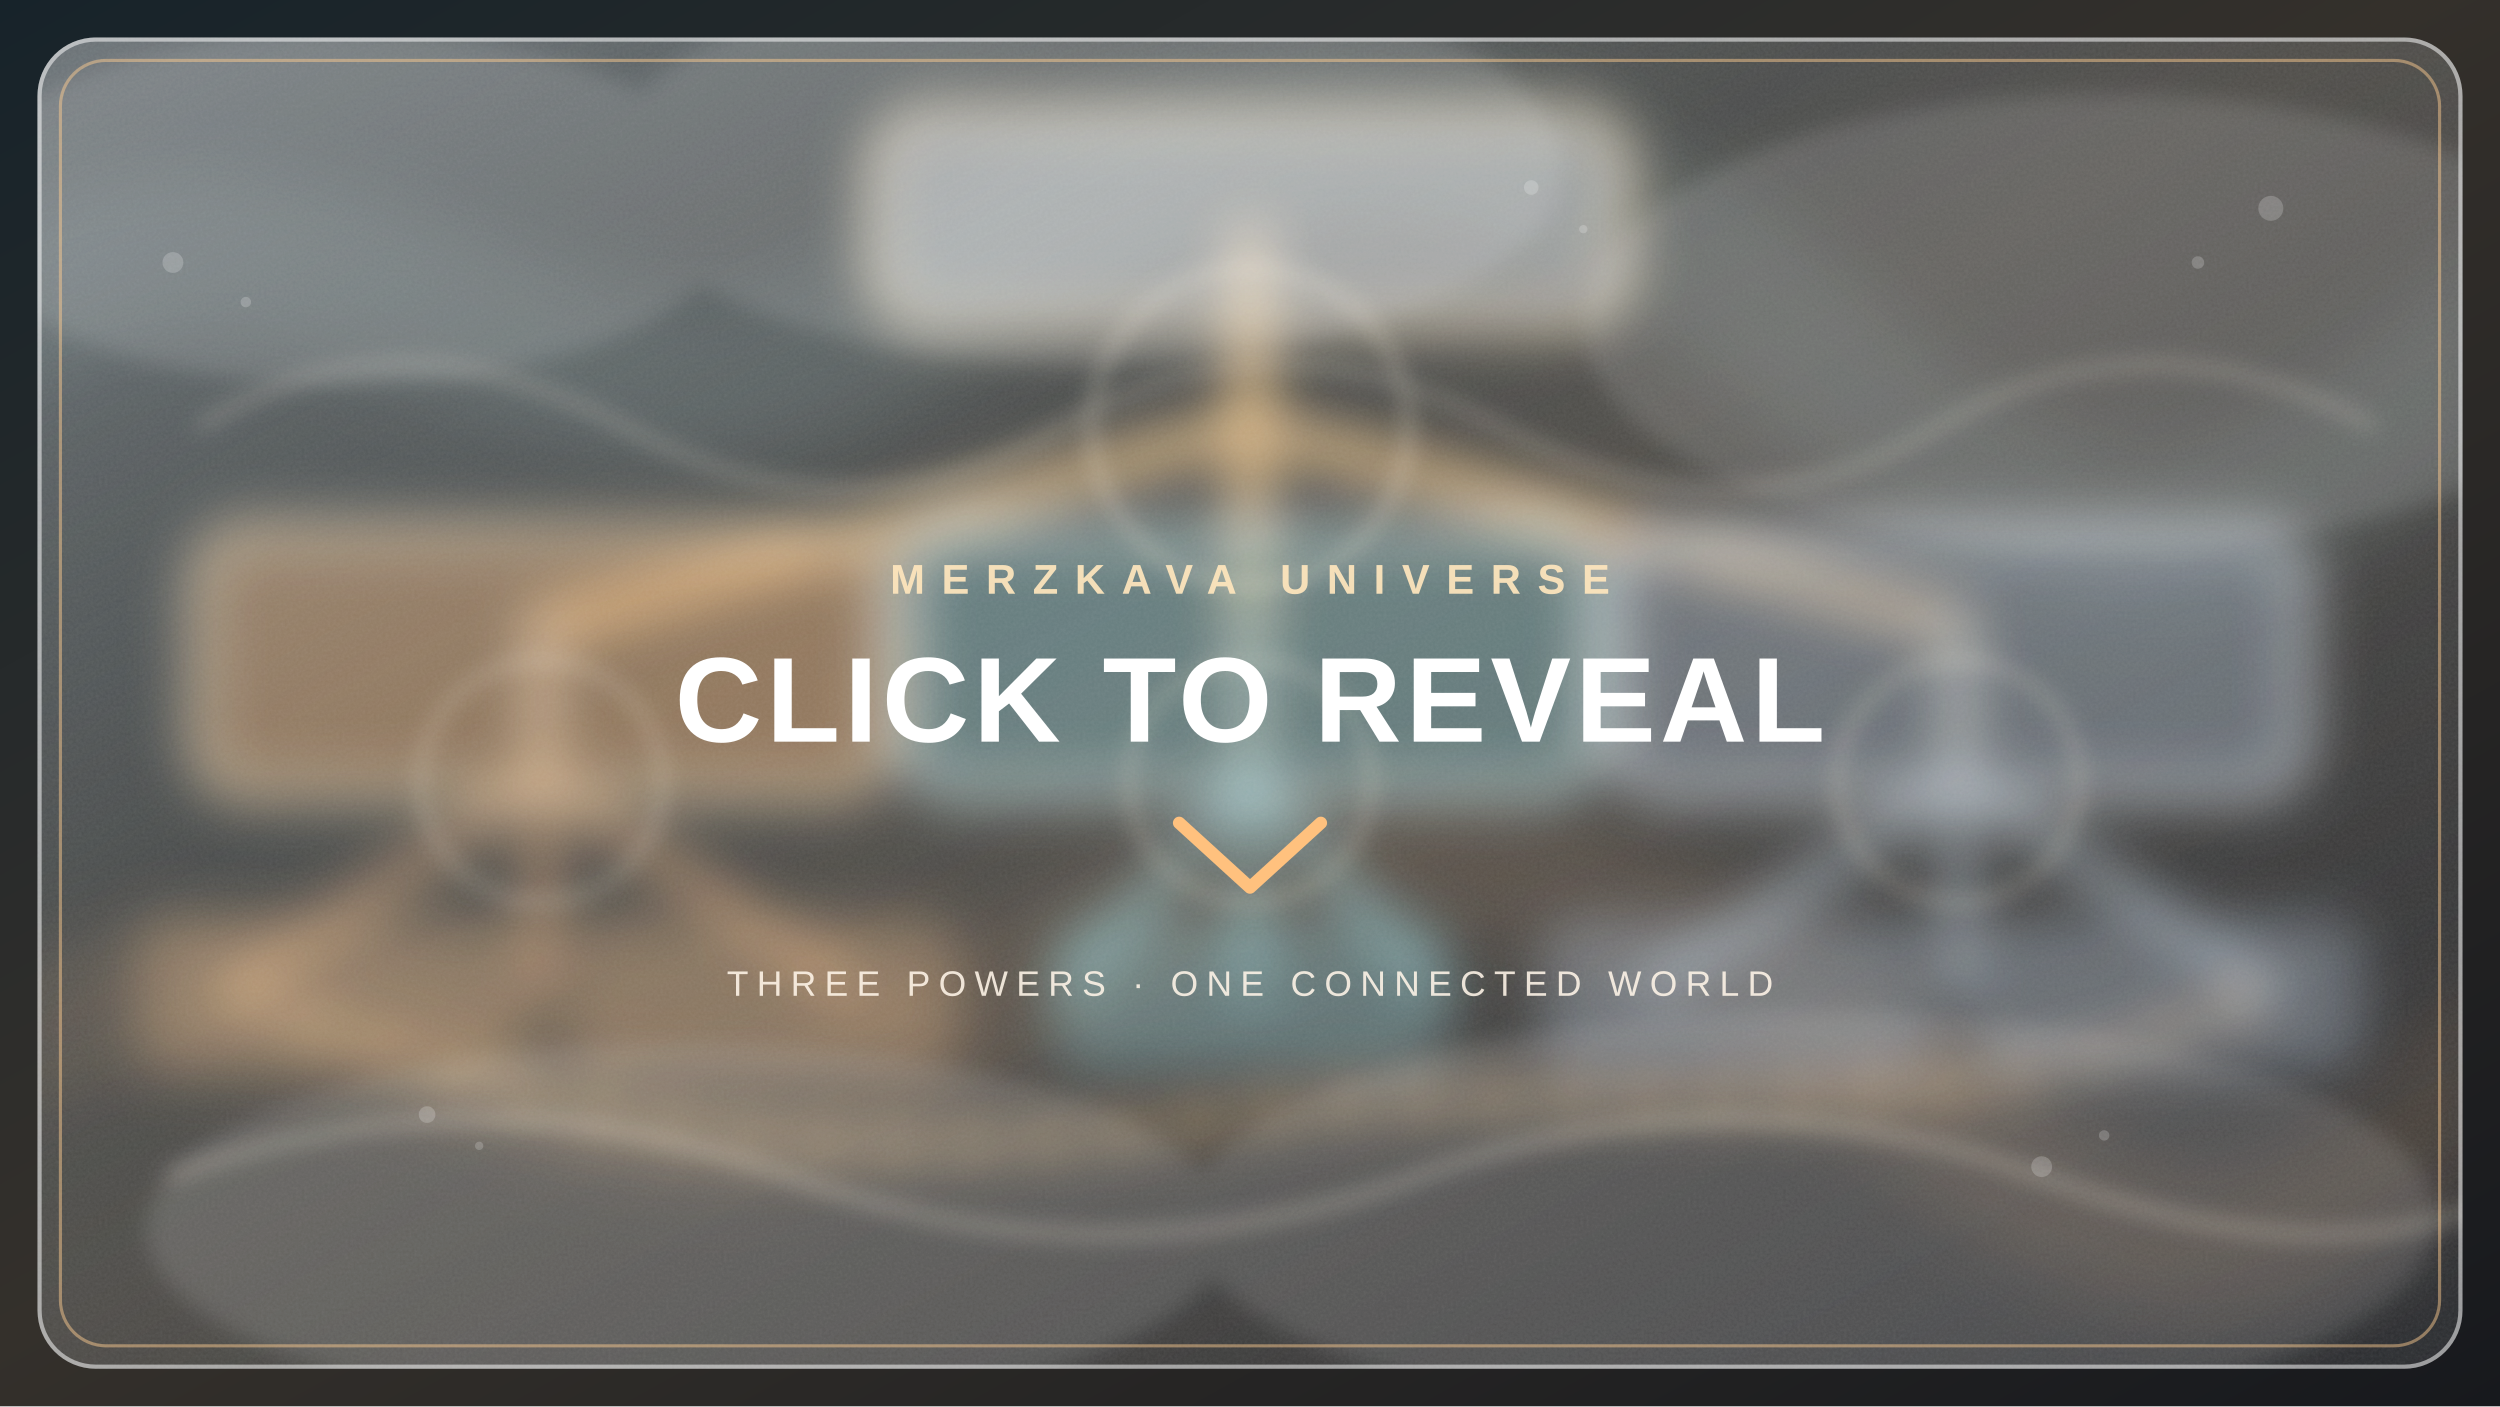
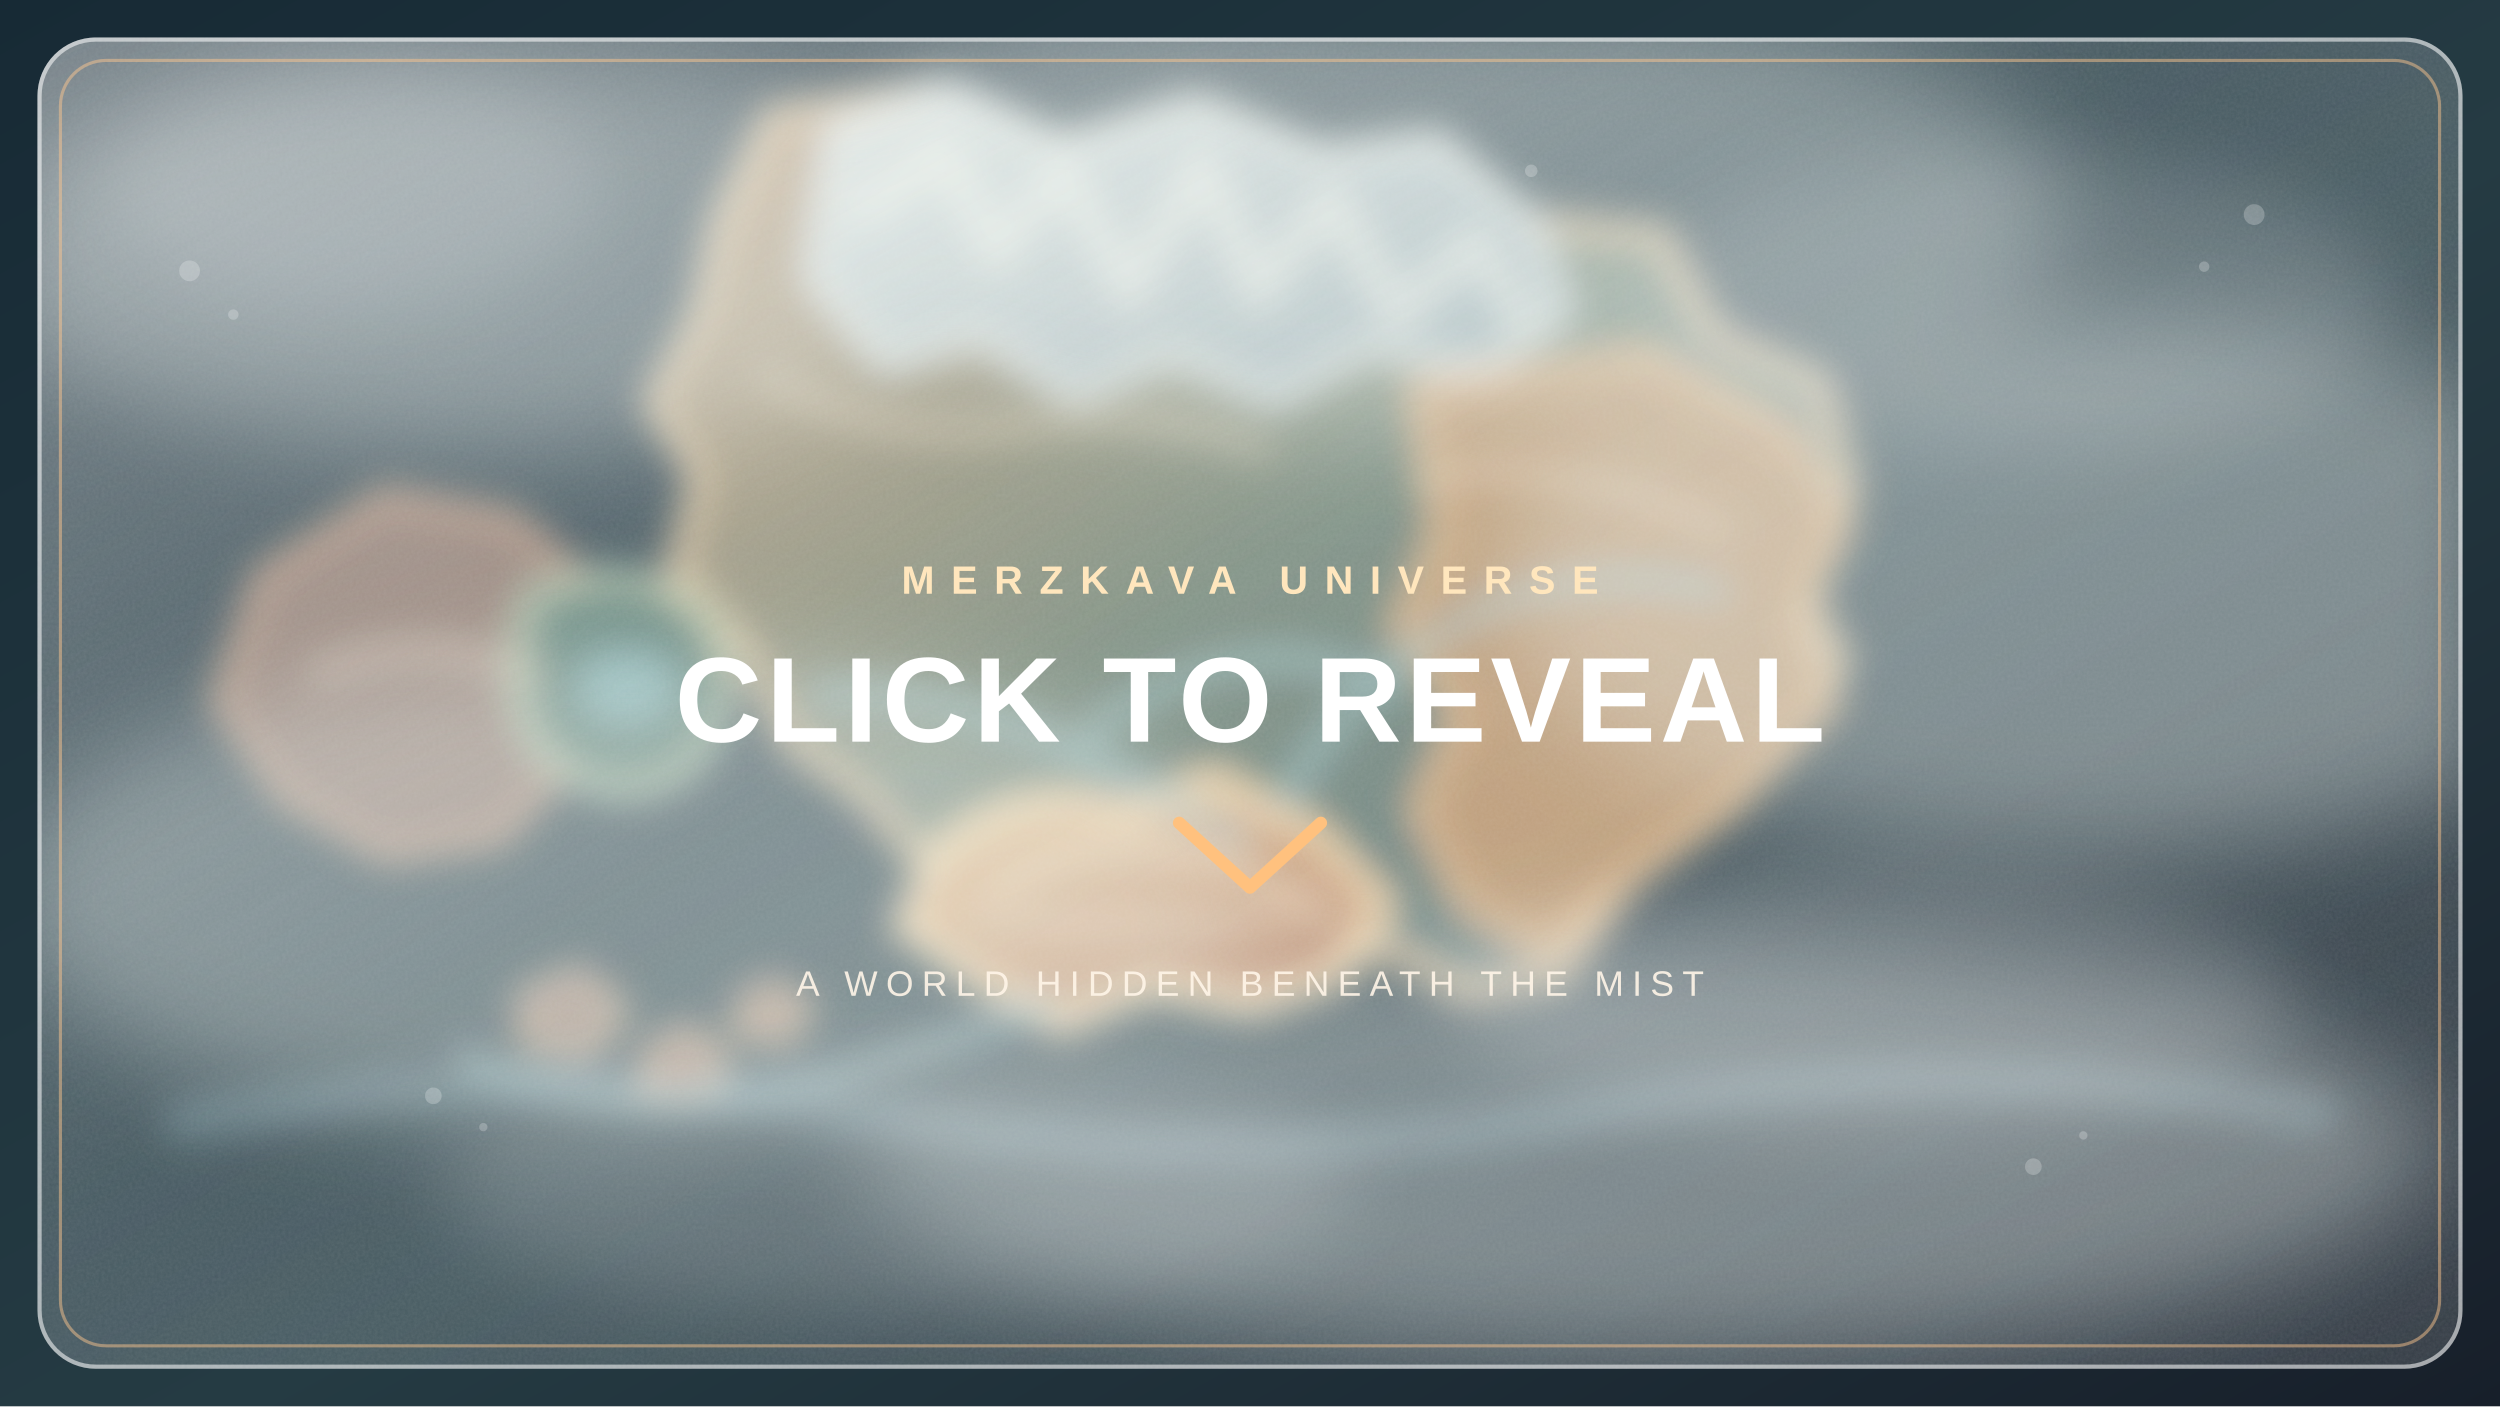
<svg xmlns="http://www.w3.org/2000/svg" width="1200" height="675" viewBox="0 0 1200 675" role="img" aria-labelledby="title desc">
  <defs>
-     <linearGradient id="base" x1="0" y1="0" x2="1" y2="1">
-       <stop offset="0" stop-color="#17232a" />
-       <stop offset=".48" stop-color="#34302b" />
-       <stop offset="1" stop-color="#17191d" />
+     <linearGradient id="ocean" x1="0" y1="0" x2="1" y2="1">
+       <stop stop-color="#172a35" />
+       <stop offset=".55" stop-color="#253b43" />
+       <stop offset="1" stop-color="#171f2a" />
    </linearGradient>
-     <linearGradient id="glass" x1="0" y1="0" x2=".9" y2="1">
-       <stop offset="0" stop-color="#fff" stop-opacity=".38" />
-       <stop offset=".38" stop-color="#dce8eb" stop-opacity=".17" />
-       <stop offset="1" stop-color="#fff" stop-opacity=".08" />
+     <linearGradient id="land" x1="0" y1="0" x2="1" y2="1">
+       <stop stop-color="#b58b62" />
+       <stop offset=".5" stop-color="#6e806f" />
+       <stop offset="1" stop-color="#4c6970" />
    </linearGradient>
-     <linearGradient id="amber" x1="0" y1="0" x2="1" y2="1">
-       <stop offset="0" stop-color="#ffe6a3" />
-       <stop offset="1" stop-color="#e88b49" />
+     <linearGradient id="north" x1="0" y1="0" x2="1" y2="1">
+       <stop stop-color="#d8e2e1" />
+       <stop offset="1" stop-color="#879da6" />
    </linearGradient>
-     <filter id="deep-mist" x="-15%" y="-20%" width="130%" height="140%">
-       <feGaussianBlur stdDeviation="13" />
+     <linearGradient id="island" x1="0" y1="0" x2="1" y2="1">
+       <stop stop-color="#e7bd83" />
+       <stop offset="1" stop-color="#a66e55" />
+     </linearGradient>
+     <linearGradient id="glass" x1="0" y1="0" x2="1" y2="1">
+       <stop stop-color="#fff" stop-opacity=".43" />
+       <stop offset=".45" stop-color="#e8f1f2" stop-opacity=".19" />
+       <stop offset="1" stop-color="#fff" stop-opacity=".12" />
+     </linearGradient>
+     <filter id="mapblur">
+       <feGaussianBlur stdDeviation="9" />
    </filter>
-     <filter id="soft-mist" x="-10%" y="-15%" width="120%" height="130%">
-       <feGaussianBlur stdDeviation="5" />
+     <filter id="mist">
+       <feGaussianBlur stdDeviation="24" />
    </filter>
-     <filter id="glow" x="-50%" y="-50%" width="200%" height="200%">
-       <feGaussianBlur stdDeviation="16" />
+     <filter id="glow">
+       <feGaussianBlur stdDeviation="18" />
    </filter>
-     <filter id="grain">
-       <feTurbulence type="fractalNoise" baseFrequency=".72" numOctaves="3" seed="18" />
-       <feColorMatrix values="1 0 0 0 .7  0 1 0 0 .7  0 0 1 0 .7  0 0 0 .18 0" />
+     <filter id="noise">
+       <feTurbulence type="fractalNoise" baseFrequency=".68" numOctaves="3" seed="24" />
+       <feColorMatrix values="1 0 0 0 .7 0 1 0 0 .7 0 0 1 0 .7 0 0 0 .16 0" />
    </filter>
-     <clipPath id="frame">
+     <clipPath id="clip">
      <rect x="18" y="18" width="1164" height="639" rx="28" />
    </clipPath>
  </defs>
-   <rect width="1200" height="675" fill="url(#base)" />
-   <g clip-path="url(#frame)">
-     <path d="M-40 170 C160 30 270 260 430 150 S720 30 870 170 S1100 270 1260 100" fill="none" stroke="#9fc1c2" stroke-width="80" opacity=".13" filter="url(#glow)" />
-     <path d="M-30 520 C150 390 280 620 450 500 S760 390 910 520 S1110 610 1250 450" fill="none" stroke="#e8a46b" stroke-width="70" opacity=".12" filter="url(#glow)" />
-     <g filter="url(#deep-mist)" opacity=".95" stroke-linecap="round" stroke-linejoin="round">
-       <path d="M600 115 V205 M600 205 L260 300 M600 205 L600 300 M600 205 L940 300" fill="none" stroke="#f3c27e" stroke-width="17" />
-       <path d="M260 300 V375 M600 300 V375 M940 300 V375" fill="none" stroke="#e7e0c9" stroke-width="12" />
-       <path d="M260 375 L110 475 M260 375 L260 475 M260 375 L410 475" fill="none" stroke="#e6a66f" stroke-width="10" />
-       <path d="M600 375 L510 475 M600 375 L600 475 M600 375 L690 475" fill="none" stroke="#8fc4ca" stroke-width="10" />
-       <path d="M940 375 L790 475 M940 375 L940 475 M940 375 L1090 475" fill="none" stroke="#b8c7d4" stroke-width="10" />
-       <path d="M110 475 C300 560 430 560 600 535 S900 560 1090 475" fill="none" stroke="#f3c27e" stroke-width="11" stroke-dasharray="16 20" />
-       <rect x="420" y="55" width="360" height="100" rx="26" fill="#fff" fill-opacity=".45" stroke="#ffe3b0" stroke-width="8" />
-       <rect x="95" y="255" width="330" height="125" rx="24" fill="#f0a45f" fill-opacity=".45" stroke="#ffe0ad" stroke-width="7" />
-       <rect x="435" y="255" width="330" height="125" rx="24" fill="#80bfc7" fill-opacity=".42" stroke="#d8f4f2" stroke-width="7" />
-       <rect x="775" y="255" width="330" height="125" rx="24" fill="#9caec3" fill-opacity=".42" stroke="#e1e8f0" stroke-width="7" />
-       <rect x="65" y="440" width="190" height="75" rx="18" fill="#e7ad77" fill-opacity=".4" />
-       <rect x="270" y="440" width="190" height="75" rx="18" fill="#e7ad77" fill-opacity=".4" />
-       <rect x="505" y="440" width="190" height="75" rx="18" fill="#85c1c7" fill-opacity=".4" />
-       <rect x="740" y="440" width="190" height="75" rx="18" fill="#a8b8c8" fill-opacity=".4" />
-       <rect x="945" y="440" width="190" height="75" rx="18" fill="#a8b8c8" fill-opacity=".4" />
+   <rect width="1200" height="675" fill="url(#ocean)" />
+   <g clip-path="url(#clip)">
+     <g filter="url(#mapblur)">
+       <path d="M370 55 L455 42 510 68 574 48 635 73 690 66 735 105 798 112 824 160 875 183 889 235 862 276 885 317 850 356 819 394 783 422 750 469 704 478 664 455 619 475 570 453 531 471 490 439 449 423 413 382 379 357 355 311 323 274 335 229 312 193 335 151 345 105 Z" fill="url(#land)" stroke="#e5c69a" stroke-width="8" />
+       <path d="M400 62 L455 42 510 68 574 48 635 73 690 66 735 105 750 150 711 178 657 166 612 191 562 170 516 190 470 160 425 174 390 133 Z" fill="url(#north)" opacity=".92" stroke="#e9f0ed" stroke-width="7" />
+       <path d="M410 105 L453 73 478 121 510 82 542 139 577 80 604 139 639 96 671 151 709 116 733 157" fill="none" stroke="#f5f4e8" stroke-width="13" opacity=".65" />
+       <path d="M680 185 L790 170 858 206 887 251 864 300 881 337 833 387 786 421 741 458 704 435 680 389 702 342 671 302 692 255 Z" fill="#bd9165" opacity=".92" stroke="#f1c18a" stroke-width="7" />
+       <path d="M125 276 L185 237 246 248 287 283 301 330 273 368 240 403 185 411 136 383 104 337 Z" fill="#8d7062" opacity=".9" stroke="#d4a17d" stroke-width="7" />
+       <path d="M255 286 Q310 260 343 302 Q362 341 327 373 Q289 392 261 362 Q238 331 255 286Z" fill="#476d62" stroke="#b8d1ad" stroke-width="6" />
+       <ellipse cx="301" cy="330" rx="24" ry="17" fill="#78aeb0" opacity=".8" />
+       <path d="M450 410 Q492 374 540 391 L582 374 631 399 664 434 642 470 601 484 552 474 509 493 466 469 432 444Z" fill="url(#island)" stroke="#ffe0ae" stroke-width="9" />
+       <path d="M475 427 Q534 394 586 414 T639 444" fill="none" stroke="#fff0d0" stroke-width="7" opacity=".6" />
+       <path d="M80 540 Q250 504 420 535 T760 534 T1120 535" fill="none" stroke="#91b7c2" stroke-width="18" opacity=".35" />
+       <g fill="#8f7569" stroke="#d6b08a" stroke-width="5">
+         <path d="M250 478 l28 -12 22 18 -17 23 -31 -5Z" />
+         <path d="M310 505 l20 -12 19 16 -15 20 -24 -6Z" />
+         <path d="M355 480 l17 -9 17 13 -12 17 -22 -5Z" />
+       </g>
+       <g fill="none" stroke="#9dc4c7" stroke-width="8" opacity=".8">
+         <path d="M830 285 Q750 265 690 305 Q642 333 615 390" />
+         <path d="M600 405 Q555 380 505 356 Q450 330 390 333" />
+         <path d="M505 480 Q430 512 355 526 Q280 537 220 505" />
+         <path d="M520 355 Q552 326 591 318 Q634 311 670 332" />
+       </g>
+       <g fill="none" stroke="#f8e4c6" stroke-width="5" opacity=".65">
+         <path d="M365 180 Q430 215 490 204 T610 216" />
+         <path d="M680 230 Q760 218 831 257" />
+         <path d="M150 325 Q202 300 260 326" />
+         <path d="M464 438 Q540 450 627 437" />
+       </g>
    </g>
-     <g filter="url(#soft-mist)" fill="none" stroke="#fff2d9" opacity=".42">
-       <path d="M95 205 Q190 145 300 205 T510 205 T720 205 T930 205 T1140 205" stroke-width="3" />
-       <path d="M80 565 Q230 510 380 565 T680 565 T980 565 T1220 565" stroke-width="4" />
-       <circle cx="600" cy="205" r="76" stroke-width="4" />
-       <circle cx="260" cy="375" r="58" stroke-width="3" />
-       <circle cx="600" cy="375" r="58" stroke-width="3" />
-       <circle cx="940" cy="375" r="58" stroke-width="3" />
+     <g filter="url(#mist)" fill="#eef6f2" opacity=".34">
+       <ellipse cx="240" cy="120" rx="260" ry="95" />
+       <ellipse cx="680" cy="100" rx="310" ry="110" />
+       <ellipse cx="1000" cy="280" rx="280" ry="130" />
+       <ellipse cx="300" cy="430" rx="300" ry="115" />
+       <ellipse cx="790" cy="550" rx="380" ry="100" />
    </g>
    <rect width="1200" height="675" fill="url(#glass)" />
-     <rect width="1200" height="675" filter="url(#grain)" opacity=".42" />
-     <g fill="#fff" opacity=".13" filter="url(#soft-mist)">
-       <ellipse cx="165" cy="100" rx="190" ry="85" />
-       <ellipse cx="520" cy="80" rx="230" ry="95" />
-       <ellipse cx="1010" cy="155" rx="250" ry="110" />
-       <ellipse cx="330" cy="590" rx="260" ry="90" />
-       <ellipse cx="870" cy="585" rx="300" ry="100" />
+     <rect width="1200" height="675" filter="url(#noise)" opacity=".5" />
+     <g fill="#fff" opacity=".16" filter="url(#glow)">
+       <ellipse cx="170" cy="90" rx="120" ry="60" />
+       <ellipse cx="970" cy="145" rx="180" ry="72" />
+       <ellipse cx="430" cy="570" rx="220" ry="60" />
+       <ellipse cx="900" cy="480" rx="200" ry="65" />
    </g>
-     <g fill="#fff" opacity=".2">
-       <circle cx="83" cy="126" r="5" />
-       <circle cx="118" cy="145" r="2.5" />
-       <circle cx="1090" cy="100" r="6" />
-       <circle cx="1055" cy="126" r="3" />
-       <circle cx="980" cy="560" r="5" />
-       <circle cx="1010" cy="545" r="2.5" />
-       <circle cx="205" cy="535" r="4" />
-       <circle cx="230" cy="550" r="2" />
-       <circle cx="735" cy="90" r="3.5" />
-       <circle cx="760" cy="110" r="2" />
+     <g fill="#fff" opacity=".23">
+       <circle cx="91" cy="130" r="5" />
+       <circle cx="112" cy="151" r="2.5" />
+       <circle cx="1082" cy="103" r="5" />
+       <circle cx="1058" cy="128" r="2.5" />
+       <circle cx="976" cy="560" r="4" />
+       <circle cx="1000" cy="545" r="2" />
+       <circle cx="208" cy="526" r="4" />
+       <circle cx="232" cy="541" r="2" />
+       <circle cx="735" cy="82" r="3" />
    </g>
-     <rect x="19" y="19" width="1162" height="637" rx="27" fill="none" stroke="#fff" stroke-opacity=".52" stroke-width="2" />
-     <rect x="29" y="29" width="1142" height="617" rx="22" fill="none" stroke="#ffcc91" stroke-opacity=".48" stroke-width="1.5" />
+     <rect x="19" y="19" width="1162" height="637" rx="27" fill="none" stroke="#fff" stroke-opacity=".55" stroke-width="2" />
+     <rect x="29" y="29" width="1142" height="617" rx="22" fill="none" stroke="#ffc78e" stroke-opacity=".48" stroke-width="1.5" />
  </g>
  <g text-anchor="middle" font-family="Arial, Helvetica, sans-serif">
-     <text x="600" y="285" fill="#ffe6bd" font-size="20" font-weight="600" letter-spacing="8" opacity=".92">MERZKAVA UNIVERSE</text>
+     <text x="600" y="285" fill="#ffe6bd" font-size="19" font-weight="600" letter-spacing="8">MERZKAVA UNIVERSE</text>
    <text x="600" y="356" fill="#fff" font-size="58" font-weight="700" letter-spacing="2">CLICK TO REVEAL</text>
    <path d="M566 395 L600 426 L634 395" fill="none" stroke="#ffc17e" stroke-width="6" stroke-linecap="round" stroke-linejoin="round" />
-     <text x="600" y="478" fill="#fff5e8" font-size="17" letter-spacing="4" opacity=".88">THREE POWERS · ONE CONNECTED WORLD</text>
+     <text x="600" y="478" fill="#fff5e8" font-size="17" letter-spacing="4" opacity=".9">A WORLD HIDDEN BENEATH THE MIST</text>
  </g>
</svg>
